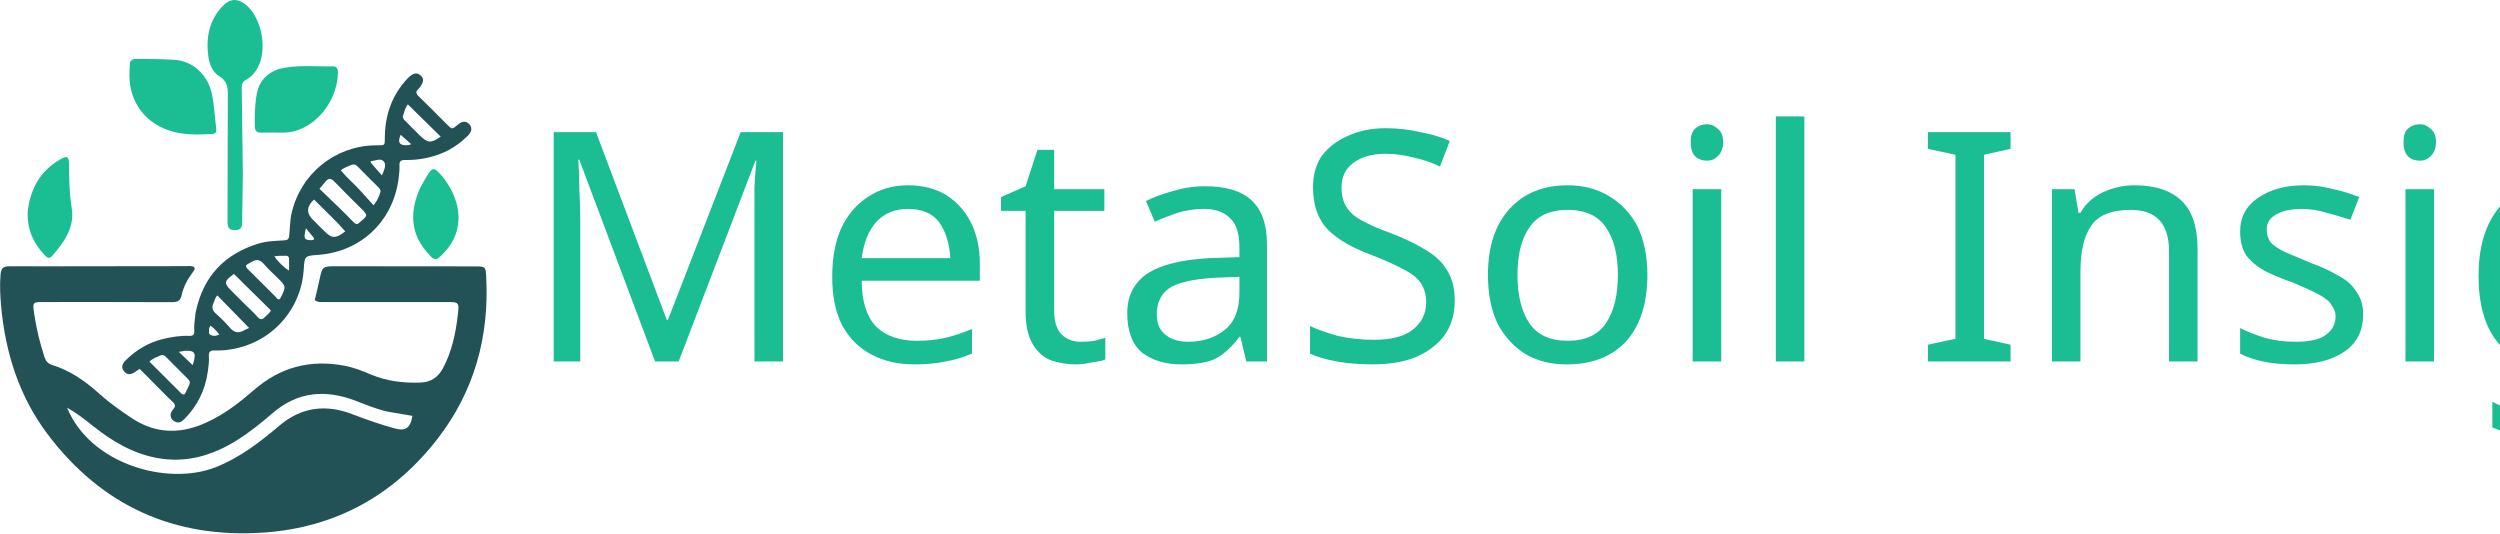
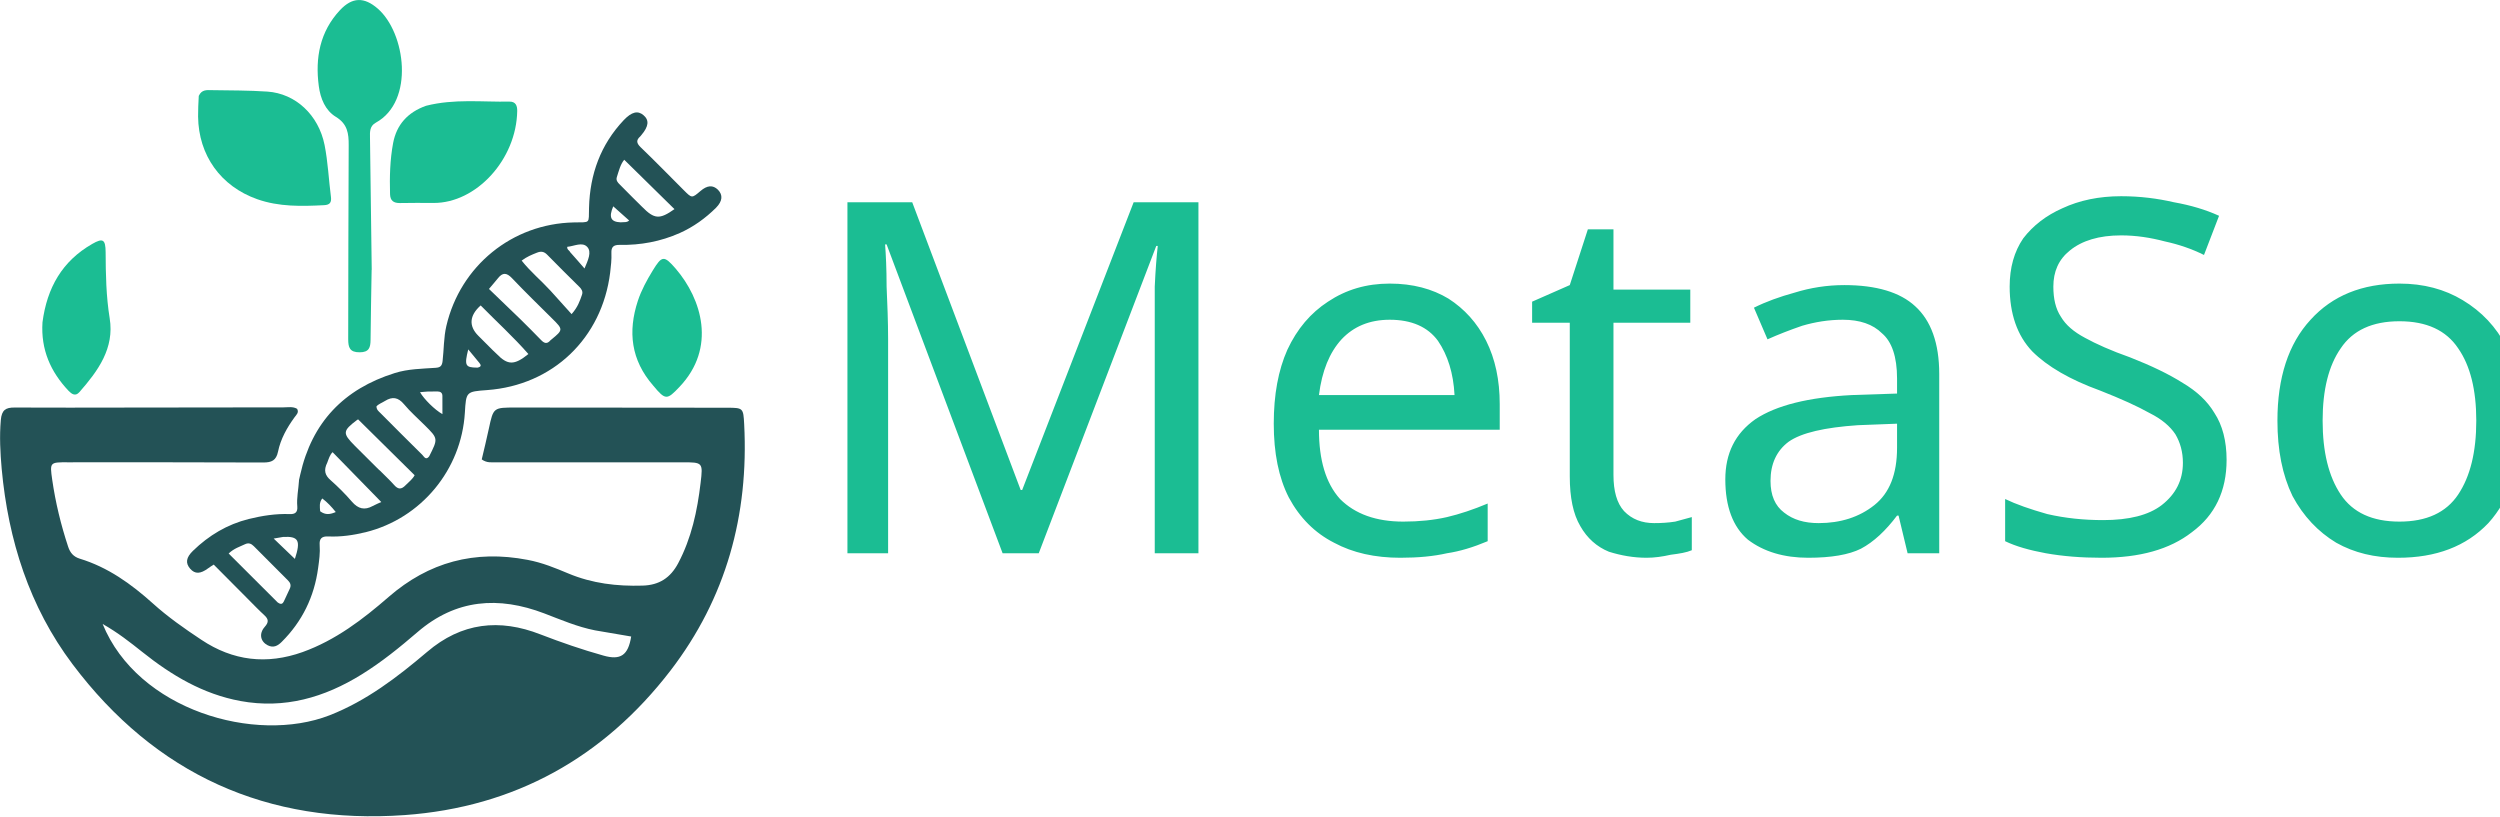
- <svg xmlns="http://www.w3.org/2000/svg" width="150" height="32" viewBox="0 0 39.687 8.467" version="1.1" id="svg1242">
+ <svg xmlns="http://www.w3.org/2000/svg" width="98" height="32" viewBox="0 0 25.929 8.467" version="1.1" id="svg1242">
  <defs id="defs1239" />
  <g id="layer1">
    <text xml:space="preserve" style="font-style:normal;font-weight:normal;font-size:5.115px;line-height:1.25;font-family:sans-serif;fill:#000000;fill-opacity:1;stroke:none;stroke-width:0.289" x="8.291" y="5.737" id="text90555">
-       <tspan id="tspan90553" style="font-style:normal;font-variant:normal;font-weight:normal;font-stretch:normal;font-size:5.115px;font-family:'Ubuntu Condensed';-inkscape-font-specification:'Ubuntu Condensed, ';fill:#1bbd93;fill-opacity:1;stroke-width:0.289" x="8.291" y="5.737">MetaSoil Insight</tspan>
+       <tspan id="tspan90553" style="font-style:normal;font-variant:normal;font-weight:normal;font-stretch:normal;font-size:5.115px;font-family:'Ubuntu Condensed';-inkscape-font-specification:'Ubuntu Condensed, ';fill:#1bbd93;fill-opacity:1;stroke-width:0.289" x="8.291" y="5.737">MetaSoil</tspan>
    </text>
    <path fill="#000000" opacity="1" stroke="none" d="M 5.472,5.807 C 5.626,5.836 5.76,5.892 5.894,5.948 6.142,6.052 6.399,6.082 6.665,6.074 6.837,6.069 6.953,5.993 7.033,5.843 7.172,5.581 7.232,5.298 7.266,5.009 7.292,4.795 7.288,4.795 7.076,4.795 6.434,4.795 5.791,4.795 5.149,4.795 5.101,4.794 5.051,4.805 4.996,4.765 5.02,4.662 5.047,4.554 5.07,4.445 5.117,4.226 5.117,4.227 5.35,4.227 c 0.731,8.063e-4 1.463,0.001 2.194,0.002 0.164,7.26e-5 0.165,0.005 0.174,0.17 0.049,0.943 -0.187,1.804 -0.764,2.556 C 6.259,7.859 5.335,8.372 4.198,8.454 2.774,8.556 1.612,8.033 0.751,6.888 0.304,6.293 0.085,5.602 0.017,4.864 0.002,4.695 -0.007,4.526 0.008,4.356 0.017,4.253 0.058,4.226 0.151,4.227 c 0.38,0.002 0.76,8.064e-4 1.14,2.957e-4 0.55,-6.989e-4 1.099,-0.002 1.649,-0.002 0.047,-1.13e-5 0.097,-0.011 0.141,0.015 0.022,0.039 -0.008,0.062 -0.026,0.087 C 2.976,4.436 2.91,4.553 2.883,4.685 c -0.019,0.091 -0.066,0.112 -0.152,0.112 -0.675,-0.003 -1.35,-0.002 -2.025,-0.002 C 0.516,4.794 0.515,4.794 0.541,4.976 c 0.034,0.236 0.09,0.467 0.165,0.694 0.021,0.064 0.056,0.104 0.119,0.124 0.293,0.089 0.534,0.262 0.759,0.464 0.156,0.141 0.329,0.262 0.504,0.378 0.328,0.219 0.678,0.26 1.051,0.127 C 3.48,6.64 3.762,6.425 4.031,6.191 4.446,5.831 4.922,5.701 5.472,5.807 M 6.171,6.538 C 5.988,6.502 5.817,6.428 5.644,6.362 5.171,6.182 4.728,6.213 4.33,6.556 4.146,6.714 3.958,6.867 3.751,6.995 3.364,7.235 2.951,7.355 2.493,7.271 2.104,7.199 1.778,7.004 1.475,6.762 1.348,6.661 1.22,6.56 1.064,6.472 1.428,7.365 2.647,7.719 3.418,7.419 3.801,7.269 4.121,7.023 4.429,6.762 4.787,6.456 5.18,6.414 5.605,6.58 5.82,6.663 6.037,6.738 6.259,6.8 6.435,6.85 6.515,6.798 6.546,6.602 6.428,6.582 6.31,6.562 6.171,6.538 Z" id="path2" style="fill:#235256;fill-opacity:1;stroke-width:0.024" />
    <path fill="#000000" opacity="1" stroke="none" d="M 3.854,2.799 C 3.85,3.049 3.845,3.287 3.843,3.525 3.842,3.604 3.828,3.654 3.73,3.654 3.627,3.655 3.611,3.604 3.611,3.518 3.613,2.848 3.612,2.178 3.616,1.508 3.617,1.384 3.604,1.286 3.483,1.212 3.373,1.145 3.323,1.022 3.306,0.893 3.267,0.6 3.318,0.328 3.525,0.106 3.654,-0.032 3.777,-0.032 3.917,0.089 4.206,0.339 4.302,1.05 3.898,1.272 c -0.066,0.036 -0.062,0.097 -0.061,0.158 0.006,0.452 0.012,0.904 0.018,1.368 z" id="path8" style="fill:#1bbd93;fill-opacity:1;stroke-width:0.024" />
    <path fill="#000000" opacity="1" stroke="none" d="m 2.062,0.993 c 0.03,-0.065 0.083,-0.059 0.13,-0.058 0.194,0.003 0.388,0.002 0.581,0.015 0.291,0.02 0.53,0.241 0.593,0.554 0.035,0.177 0.043,0.36 0.066,0.539 0.007,0.056 -0.011,0.082 -0.07,0.085 C 3.127,2.14 2.893,2.146 2.667,2.066 2.288,1.932 2.059,1.61 2.054,1.21 c -7.552e-4,-0.069 0.003,-0.137 0.007,-0.216 z" id="path10" style="fill:#1bbd93;fill-opacity:1;stroke-width:0.024" />
    <path fill="#000000" opacity="1" stroke="none" d="m 4.419,1.097 c 0.292,-0.074 0.58,-0.038 0.865,-0.043 0.063,-9.461e-4 0.081,0.041 0.08,0.097 C 5.356,1.655 4.938,2.108 4.496,2.105 4.379,2.104 4.262,2.104 4.145,2.106 4.081,2.106 4.047,2.081 4.045,2.014 4.04,1.836 4.044,1.658 4.077,1.483 4.113,1.294 4.227,1.165 4.419,1.097 Z" id="path14" style="fill:#1bbd93;fill-opacity:1;stroke-width:0.024" />
    <path fill="#000000" opacity="1" stroke="none" d="m 0.44,3.343 c 0.047,-0.359 0.205,-0.635 0.516,-0.813 0.111,-0.064 0.138,-0.047 0.139,0.085 0.001,0.23 0.005,0.457 0.042,0.686 C 1.188,3.612 1.016,3.847 0.823,4.067 0.781,4.115 0.743,4.087 0.71,4.053 0.525,3.857 0.422,3.628 0.44,3.343 Z" id="path24" style="fill:#1bbd93;fill-opacity:1;stroke-width:0.024" />
    <path fill="#000000" opacity="1" stroke="none" d="M 6.775,4 C 6.543,3.734 6.511,3.439 6.615,3.121 6.652,3.009 6.708,2.907 6.769,2.807 6.865,2.65 6.886,2.646 7.009,2.788 7.277,3.101 7.434,3.607 7.046,4.014 6.918,4.149 6.902,4.153 6.775,4 Z" id="path26" style="fill:#1bbd93;fill-opacity:1;stroke-width:0.024" />
-     <path fill="#000000" opacity="1" stroke="none" d="m 3.101,4.982 c -0.006,0.095 -0.026,0.182 -0.018,0.271 0.005,0.06 -0.022,0.082 -0.08,0.079 C 2.859,5.327 2.719,5.349 2.58,5.383 2.356,5.439 2.166,5.553 2.001,5.713 1.929,5.783 1.921,5.84 1.972,5.899 c 0.05,0.057 0.106,0.055 0.187,-0.005 0.016,-0.012 0.032,-0.022 0.057,-0.038 0.119,0.12 0.237,0.239 0.355,0.357 0.056,0.056 0.111,0.114 0.17,0.168 0.045,0.041 0.047,0.073 0.005,0.12 -0.063,0.071 -0.046,0.153 0.03,0.192 0.059,0.03 0.104,0.006 0.145,-0.035 0.213,-0.212 0.338,-0.468 0.378,-0.766 0.011,-0.079 0.022,-0.158 0.016,-0.238 -0.005,-0.066 0.02,-0.093 0.088,-0.09 0.132,0.006 0.261,-0.013 0.389,-0.044 C 4.368,5.377 4.785,4.873 4.821,4.281 4.834,4.062 4.834,4.062 5.052,4.046 5.734,3.996 6.243,3.508 6.328,2.828 c 0.008,-0.068 0.016,-0.136 0.013,-0.204 -0.003,-0.064 0.024,-0.085 0.086,-0.084 0.216,0.004 0.425,-0.035 0.623,-0.123 C 7.191,2.354 7.316,2.264 7.426,2.155 7.494,2.086 7.499,2.022 7.446,1.968 7.394,1.917 7.335,1.921 7.265,1.981 7.175,2.058 7.176,2.057 7.091,1.972 6.942,1.823 6.795,1.672 6.643,1.526 c -0.043,-0.042 -0.046,-0.073 -0.003,-0.111 0.004,-0.004 0.007,-0.009 0.011,-0.013 0.077,-0.091 0.084,-0.155 0.023,-0.207 C 6.615,1.144 6.551,1.16 6.469,1.246 6.229,1.5 6.118,1.807 6.109,2.152 6.104,2.324 6.129,2.304 5.951,2.307 5.312,2.32 4.774,2.758 4.629,3.381 c -0.028,0.12 -0.025,0.243 -0.039,0.364 -0.006,0.051 -0.024,0.067 -0.073,0.07 -0.142,0.01 -0.285,0.011 -0.422,0.054 -0.528,0.165 -0.861,0.511 -0.982,1.056 -0.004,0.017 -0.008,0.033 -0.013,0.057 M 5.397,3.311 C 5.289,3.207 5.181,3.103 5.071,2.997 5.11,2.95 5.139,2.918 5.165,2.885 c 0.048,-0.06 0.089,-0.058 0.144,-5.64e-4 0.137,0.144 0.28,0.283 0.421,0.423 0.11,0.109 0.111,0.114 -0.009,0.212 -0.004,0.004 -0.009,0.007 -0.013,0.011 -0.035,0.041 -0.064,0.031 -0.098,-0.005 C 5.543,3.455 5.474,3.388 5.397,3.311 M 3.934,4.877 C 3.849,4.792 3.765,4.708 3.68,4.624 3.55,4.493 3.552,4.47 3.704,4.355 c 0.006,-0.005 0.015,-0.006 0.011,-0.004 0.198,0.196 0.391,0.386 0.585,0.578 -0.021,0.041 -0.061,0.07 -0.094,0.104 -0.044,0.046 -0.078,0.044 -0.119,-0.003 -0.045,-0.051 -0.096,-0.097 -0.152,-0.154 M 2.881,6.25 C 2.712,6.081 2.542,5.911 2.371,5.741 c 0.057,-0.054 0.115,-0.07 0.169,-0.096 0.037,-0.018 0.065,-0.007 0.092,0.02 0.118,0.119 0.237,0.238 0.355,0.356 0.025,0.025 0.034,0.051 0.018,0.085 -0.021,0.044 -0.04,0.088 -0.061,0.131 -0.011,0.022 -0.026,0.039 -0.062,0.013 m 2.828,-3.234 C 5.613,2.91 5.501,2.818 5.41,2.703 c 0.053,-0.04 0.105,-0.061 0.158,-0.082 0.042,-0.017 0.074,-0.013 0.107,0.021 0.109,0.112 0.221,0.222 0.332,0.332 0.024,0.023 0.041,0.049 0.029,0.083 C 6.014,3.12 5.993,3.185 5.928,3.258 5.854,3.176 5.786,3.1 5.71,3.016 M 4.451,4.733 c -0.035,0.046 -0.054,0.002 -0.072,-0.016 C 4.233,4.573 4.089,4.429 3.945,4.284 c -0.018,-0.018 -0.04,-0.033 -0.041,-0.069 0.022,-0.025 0.058,-0.037 0.088,-0.056 0.077,-0.048 0.137,-0.039 0.198,0.034 0.065,0.078 0.143,0.146 0.215,0.218 0.139,0.138 0.139,0.138 0.046,0.322 M 5.11,3.632 C 5.06,3.582 5.01,3.532 4.96,3.482 4.861,3.383 4.866,3.274 4.985,3.168 5.149,3.335 5.324,3.494 5.48,3.672 5.333,3.791 5.265,3.789 5.15,3.67 5.14,3.66 5.129,3.65 5.11,3.632 M 6.559,2.046 C 6.515,2.002 6.471,1.958 6.427,1.913 6.406,1.893 6.387,1.87 6.397,1.838 6.418,1.772 6.435,1.703 6.474,1.657 6.65,1.829 6.823,1.999 6.995,2.169 6.841,2.278 6.787,2.275 6.659,2.145 6.628,2.115 6.598,2.085 6.559,2.046 M 3.394,4.798 c 0.015,-0.039 0.026,-0.08 0.055,-0.108 0.168,0.172 0.335,0.343 0.505,0.517 -0.023,0.011 -0.057,0.024 -0.088,0.041 -0.085,0.047 -0.152,0.03 -0.216,-0.044 C 3.582,5.125 3.507,5.05 3.429,4.981 3.37,4.93 3.354,4.878 3.394,4.798 M 2.937,5.569 c 0.161,-0.008 0.183,0.038 0.121,0.228 -0.07,-0.067 -0.143,-0.137 -0.22,-0.211 0.03,-0.005 0.058,-0.01 0.099,-0.017 M 4.437,4.061 c 0.034,-2.565e-4 0.068,-0.001 0.102,-6.435e-4 0.03,3.264e-4 0.049,0.015 0.049,0.046 9.09e-4,0.061 2.669e-4,0.122 2.669e-4,0.189 C 4.509,4.251 4.397,4.14 4.356,4.068 c 0.024,-0.002 0.045,-0.005 0.081,-0.007 M 5.912,2.612 c -0.01,-0.016 -0.033,-0.024 -0.029,-0.052 0.07,-0.006 0.156,-0.054 0.207,8.343e-4 0.049,0.052 0.009,0.137 -0.028,0.224 -0.048,-0.055 -0.095,-0.11 -0.151,-0.172 M 6.437,2.306 c -0.104,-0.004 -0.125,-0.053 -0.077,-0.166 0.053,0.047 0.108,0.097 0.165,0.147 -0.025,0.023 -0.051,0.015 -0.088,0.019 M 3.32,5.302 c -0.003,-0.044 -0.012,-0.089 0.022,-0.132 0.053,0.04 0.096,0.086 0.14,0.141 -0.057,0.024 -0.106,0.034 -0.163,-0.009 M 4.947,3.813 C 4.826,3.812 4.814,3.792 4.856,3.624 c 0.046,0.055 0.082,0.099 0.117,0.142 0.019,0.023 0.019,0.041 -0.027,0.048 z" id="path2-3" style="fill:#235256;stroke-width:0.017;fill-opacity:1" />
+     <path fill="#000000" opacity="1" stroke="none" d="m 3.101,4.982 c -0.006,0.095 -0.026,0.182 -0.018,0.271 0.005,0.06 -0.022,0.082 -0.08,0.079 C 2.859,5.327 2.719,5.349 2.58,5.383 2.356,5.439 2.166,5.553 2.001,5.713 1.929,5.783 1.921,5.84 1.972,5.899 c 0.05,0.057 0.106,0.055 0.187,-0.005 0.016,-0.012 0.032,-0.022 0.057,-0.038 0.119,0.12 0.237,0.239 0.355,0.357 0.056,0.056 0.111,0.114 0.17,0.168 0.045,0.041 0.047,0.073 0.005,0.12 -0.063,0.071 -0.046,0.153 0.03,0.192 0.059,0.03 0.104,0.006 0.145,-0.035 0.213,-0.212 0.338,-0.468 0.378,-0.766 0.011,-0.079 0.022,-0.158 0.016,-0.238 -0.005,-0.066 0.02,-0.093 0.088,-0.09 0.132,0.006 0.261,-0.013 0.389,-0.044 C 4.368,5.377 4.785,4.873 4.821,4.281 4.834,4.062 4.834,4.062 5.052,4.046 5.734,3.996 6.243,3.508 6.328,2.828 c 0.008,-0.068 0.016,-0.136 0.013,-0.204 -0.003,-0.064 0.024,-0.085 0.086,-0.084 0.216,0.004 0.425,-0.035 0.623,-0.123 C 7.191,2.354 7.316,2.264 7.426,2.155 7.494,2.086 7.499,2.022 7.446,1.968 7.394,1.917 7.335,1.921 7.265,1.981 7.175,2.058 7.176,2.057 7.091,1.972 6.942,1.823 6.795,1.672 6.643,1.526 c -0.043,-0.042 -0.046,-0.073 -0.003,-0.111 0.004,-0.004 0.007,-0.009 0.011,-0.013 0.077,-0.091 0.084,-0.155 0.023,-0.207 C 6.615,1.144 6.551,1.16 6.469,1.246 6.229,1.5 6.118,1.807 6.109,2.152 6.104,2.324 6.129,2.304 5.951,2.307 5.312,2.32 4.774,2.758 4.629,3.381 c -0.028,0.12 -0.025,0.243 -0.039,0.364 -0.006,0.051 -0.024,0.067 -0.073,0.07 -0.142,0.01 -0.285,0.011 -0.422,0.054 -0.528,0.165 -0.861,0.511 -0.982,1.056 -0.004,0.017 -0.008,0.033 -0.013,0.057 M 5.397,3.311 C 5.289,3.207 5.181,3.103 5.071,2.997 5.11,2.95 5.139,2.918 5.165,2.885 c 0.048,-0.06 0.089,-0.058 0.144,-5.64e-4 0.137,0.144 0.28,0.283 0.421,0.423 0.11,0.109 0.111,0.114 -0.009,0.212 -0.004,0.004 -0.009,0.007 -0.013,0.011 -0.035,0.041 -0.064,0.031 -0.098,-0.005 C 5.543,3.455 5.474,3.388 5.397,3.311 M 3.934,4.877 C 3.849,4.792 3.765,4.708 3.68,4.624 3.55,4.493 3.552,4.47 3.704,4.355 c 0.006,-0.005 0.015,-0.006 0.011,-0.004 0.198,0.196 0.391,0.386 0.585,0.578 -0.021,0.041 -0.061,0.07 -0.094,0.104 -0.044,0.046 -0.078,0.044 -0.119,-0.003 -0.045,-0.051 -0.096,-0.097 -0.152,-0.154 M 2.881,6.25 C 2.712,6.081 2.542,5.911 2.371,5.741 c 0.057,-0.054 0.115,-0.07 0.169,-0.096 0.037,-0.018 0.065,-0.007 0.092,0.02 0.118,0.119 0.237,0.238 0.355,0.356 0.025,0.025 0.034,0.051 0.018,0.085 -0.021,0.044 -0.04,0.088 -0.061,0.131 -0.011,0.022 -0.026,0.039 -0.062,0.013 m 2.828,-3.234 C 5.613,2.91 5.501,2.818 5.41,2.703 c 0.053,-0.04 0.105,-0.061 0.158,-0.082 0.042,-0.017 0.074,-0.013 0.107,0.021 0.109,0.112 0.221,0.222 0.332,0.332 0.024,0.023 0.041,0.049 0.029,0.083 C 6.014,3.12 5.993,3.185 5.928,3.258 5.854,3.176 5.786,3.1 5.71,3.016 M 4.451,4.733 c -0.035,0.046 -0.054,0.002 -0.072,-0.016 C 4.233,4.573 4.089,4.429 3.945,4.284 c -0.018,-0.018 -0.04,-0.033 -0.041,-0.069 0.022,-0.025 0.058,-0.037 0.088,-0.056 0.077,-0.048 0.137,-0.039 0.198,0.034 0.065,0.078 0.143,0.146 0.215,0.218 0.139,0.138 0.139,0.138 0.046,0.322 M 5.11,3.632 C 5.06,3.582 5.01,3.532 4.96,3.482 4.861,3.383 4.866,3.274 4.985,3.168 5.149,3.335 5.324,3.494 5.48,3.672 5.333,3.791 5.265,3.789 5.15,3.67 5.14,3.66 5.129,3.65 5.11,3.632 M 6.559,2.046 C 6.515,2.002 6.471,1.958 6.427,1.913 6.406,1.893 6.387,1.87 6.397,1.838 6.418,1.772 6.435,1.703 6.474,1.657 6.65,1.829 6.823,1.999 6.995,2.169 6.841,2.278 6.787,2.275 6.659,2.145 6.628,2.115 6.598,2.085 6.559,2.046 M 3.394,4.798 c 0.015,-0.039 0.026,-0.08 0.055,-0.108 0.168,0.172 0.335,0.343 0.505,0.517 -0.023,0.011 -0.057,0.024 -0.088,0.041 -0.085,0.047 -0.152,0.03 -0.216,-0.044 C 3.582,5.125 3.507,5.05 3.429,4.981 3.37,4.93 3.354,4.878 3.394,4.798 M 2.937,5.569 c 0.161,-0.008 0.183,0.038 0.121,0.228 -0.07,-0.067 -0.143,-0.137 -0.22,-0.211 0.03,-0.005 0.058,-0.01 0.099,-0.017 M 4.437,4.061 c 0.034,-2.565e-4 0.068,-0.001 0.102,-6.435e-4 0.03,3.264e-4 0.049,0.015 0.049,0.046 9.09e-4,0.061 2.669e-4,0.122 2.669e-4,0.189 C 4.509,4.251 4.397,4.14 4.356,4.068 c 0.024,-0.002 0.045,-0.005 0.081,-0.007 M 5.912,2.612 c -0.01,-0.016 -0.033,-0.024 -0.029,-0.052 0.07,-0.006 0.156,-0.054 0.207,8.343e-4 0.049,0.052 0.009,0.137 -0.028,0.224 -0.048,-0.055 -0.095,-0.11 -0.151,-0.172 M 6.437,2.306 c -0.104,-0.004 -0.125,-0.053 -0.077,-0.166 0.053,0.047 0.108,0.097 0.165,0.147 -0.025,0.023 -0.051,0.015 -0.088,0.019 M 3.32,5.302 c -0.003,-0.044 -0.012,-0.089 0.022,-0.132 0.053,0.04 0.096,0.086 0.14,0.141 -0.057,0.024 -0.106,0.034 -0.163,-0.009 M 4.947,3.813 C 4.826,3.812 4.814,3.792 4.856,3.624 c 0.046,0.055 0.082,0.099 0.117,0.142 0.019,0.023 0.019,0.041 -0.027,0.048 z" id="path2-3" style="fill:#235256;fill-opacity:1;stroke-width:0.017" />
  </g>
</svg>
